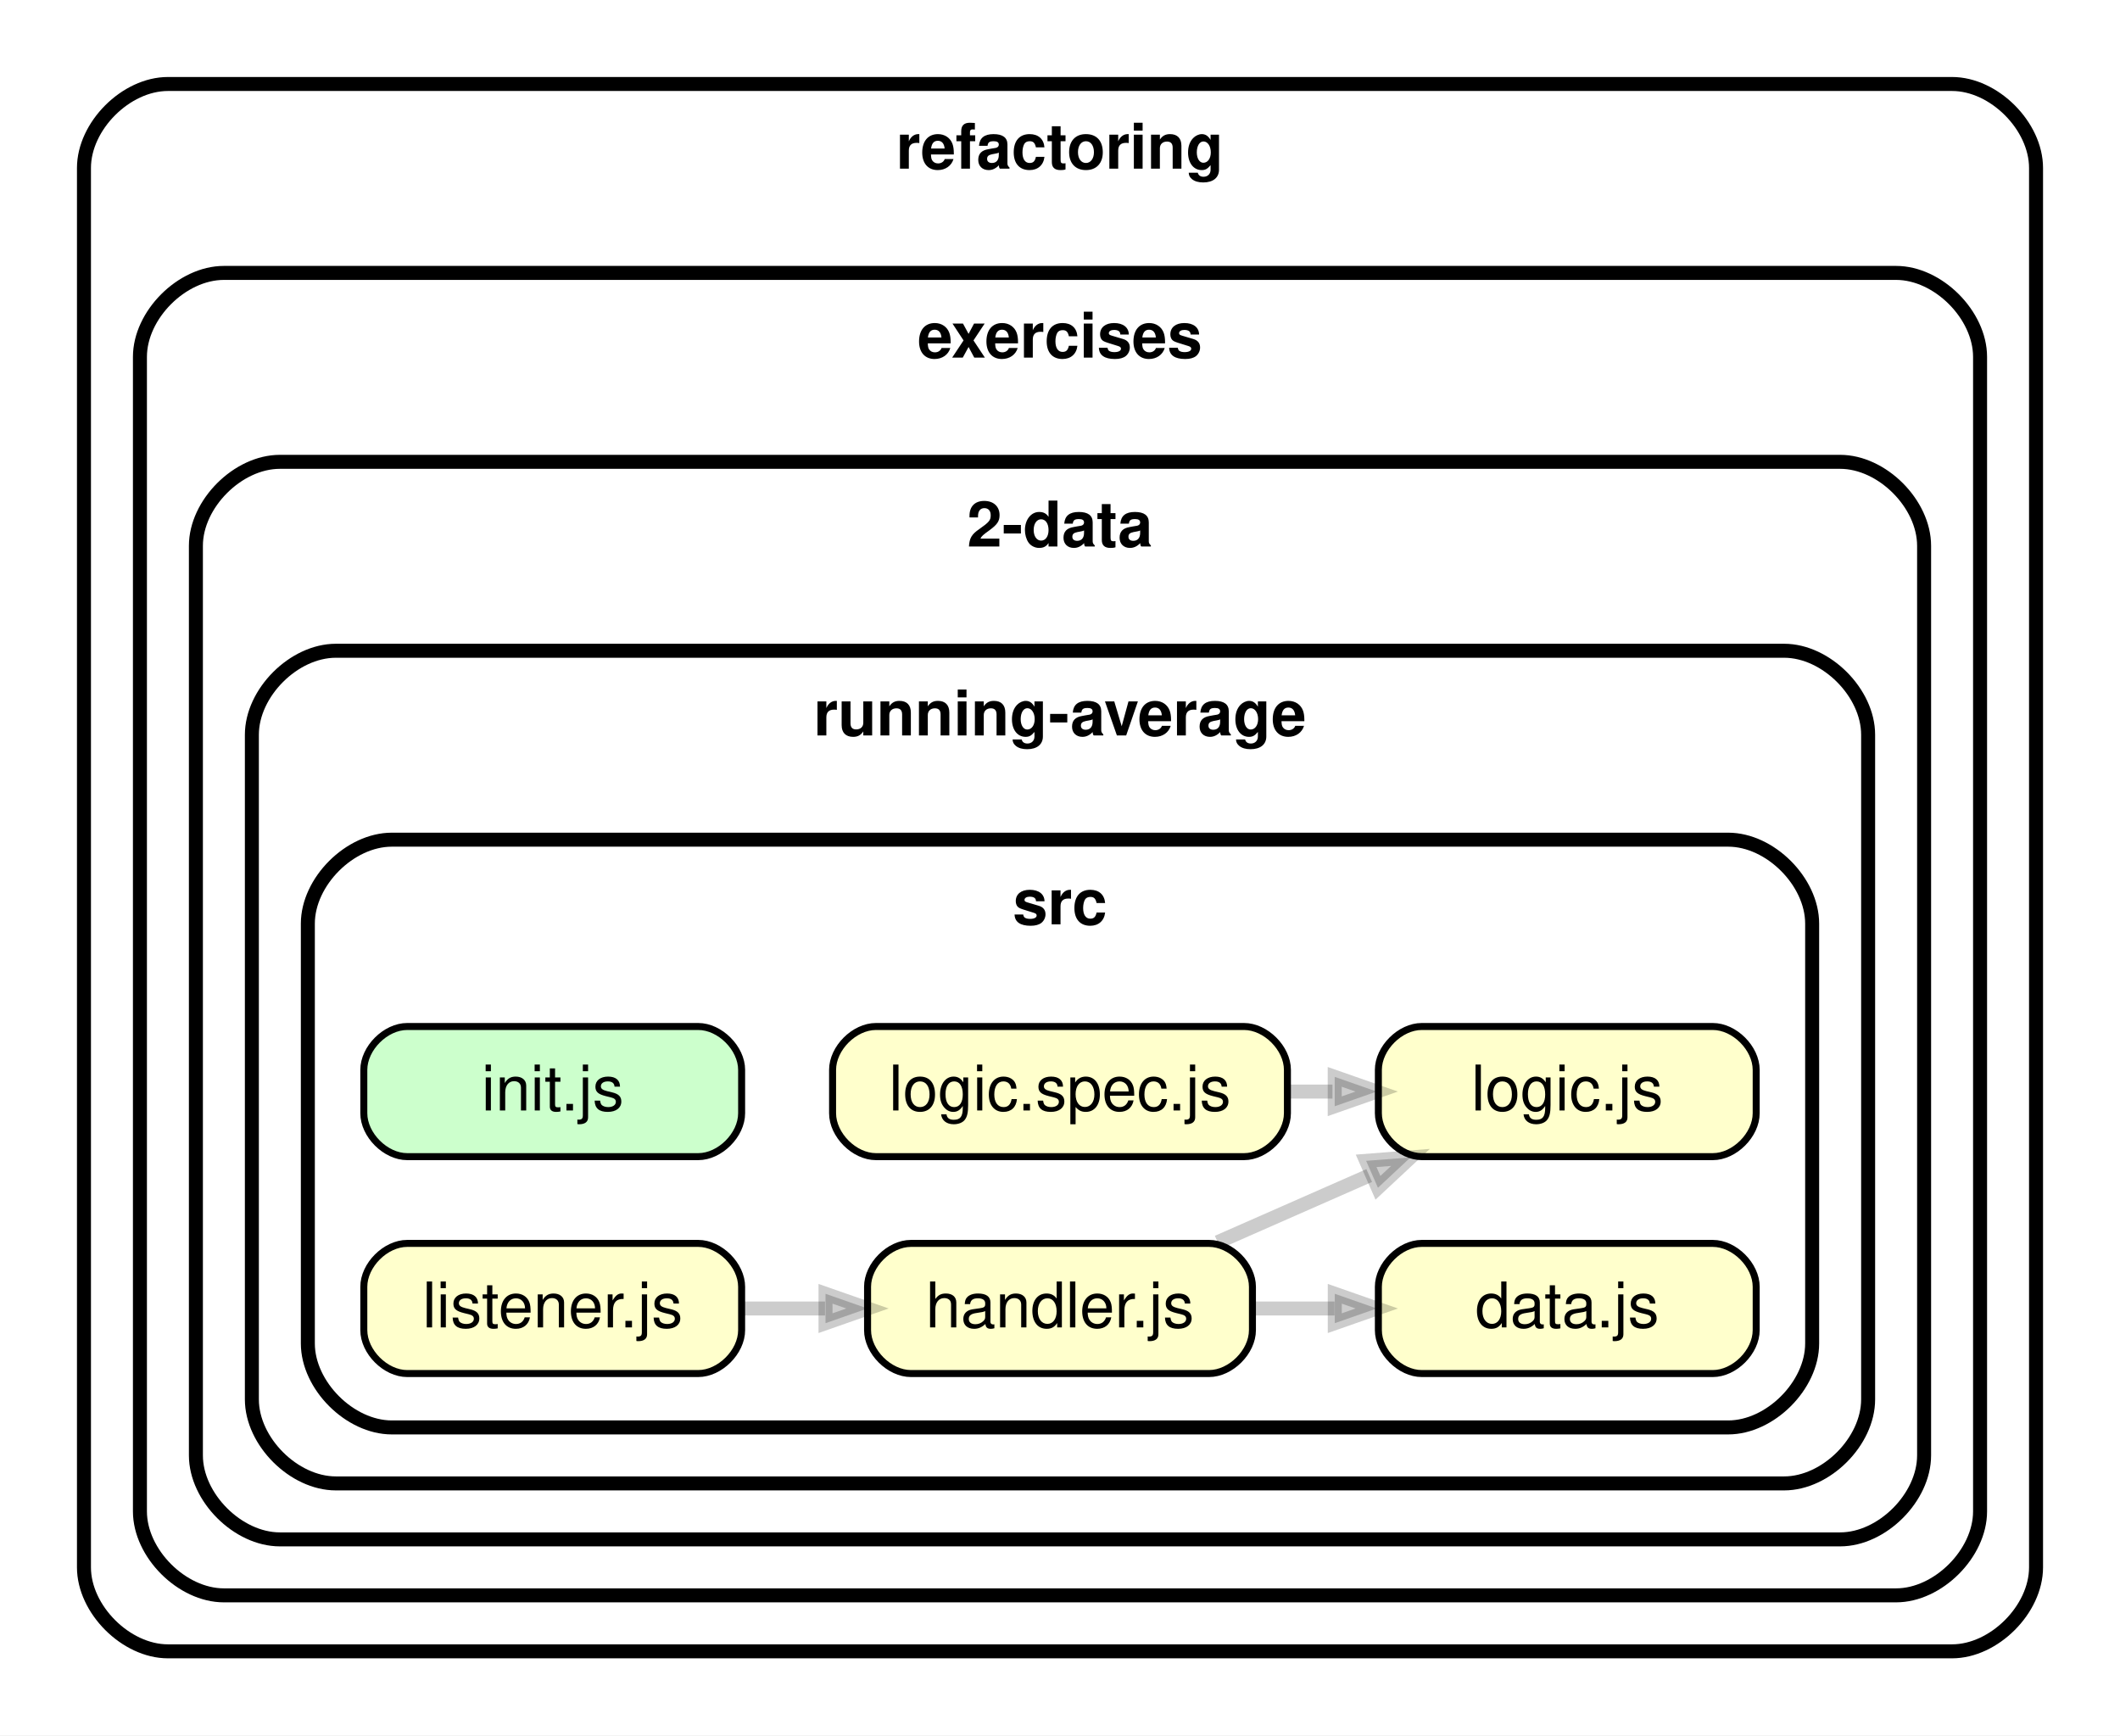
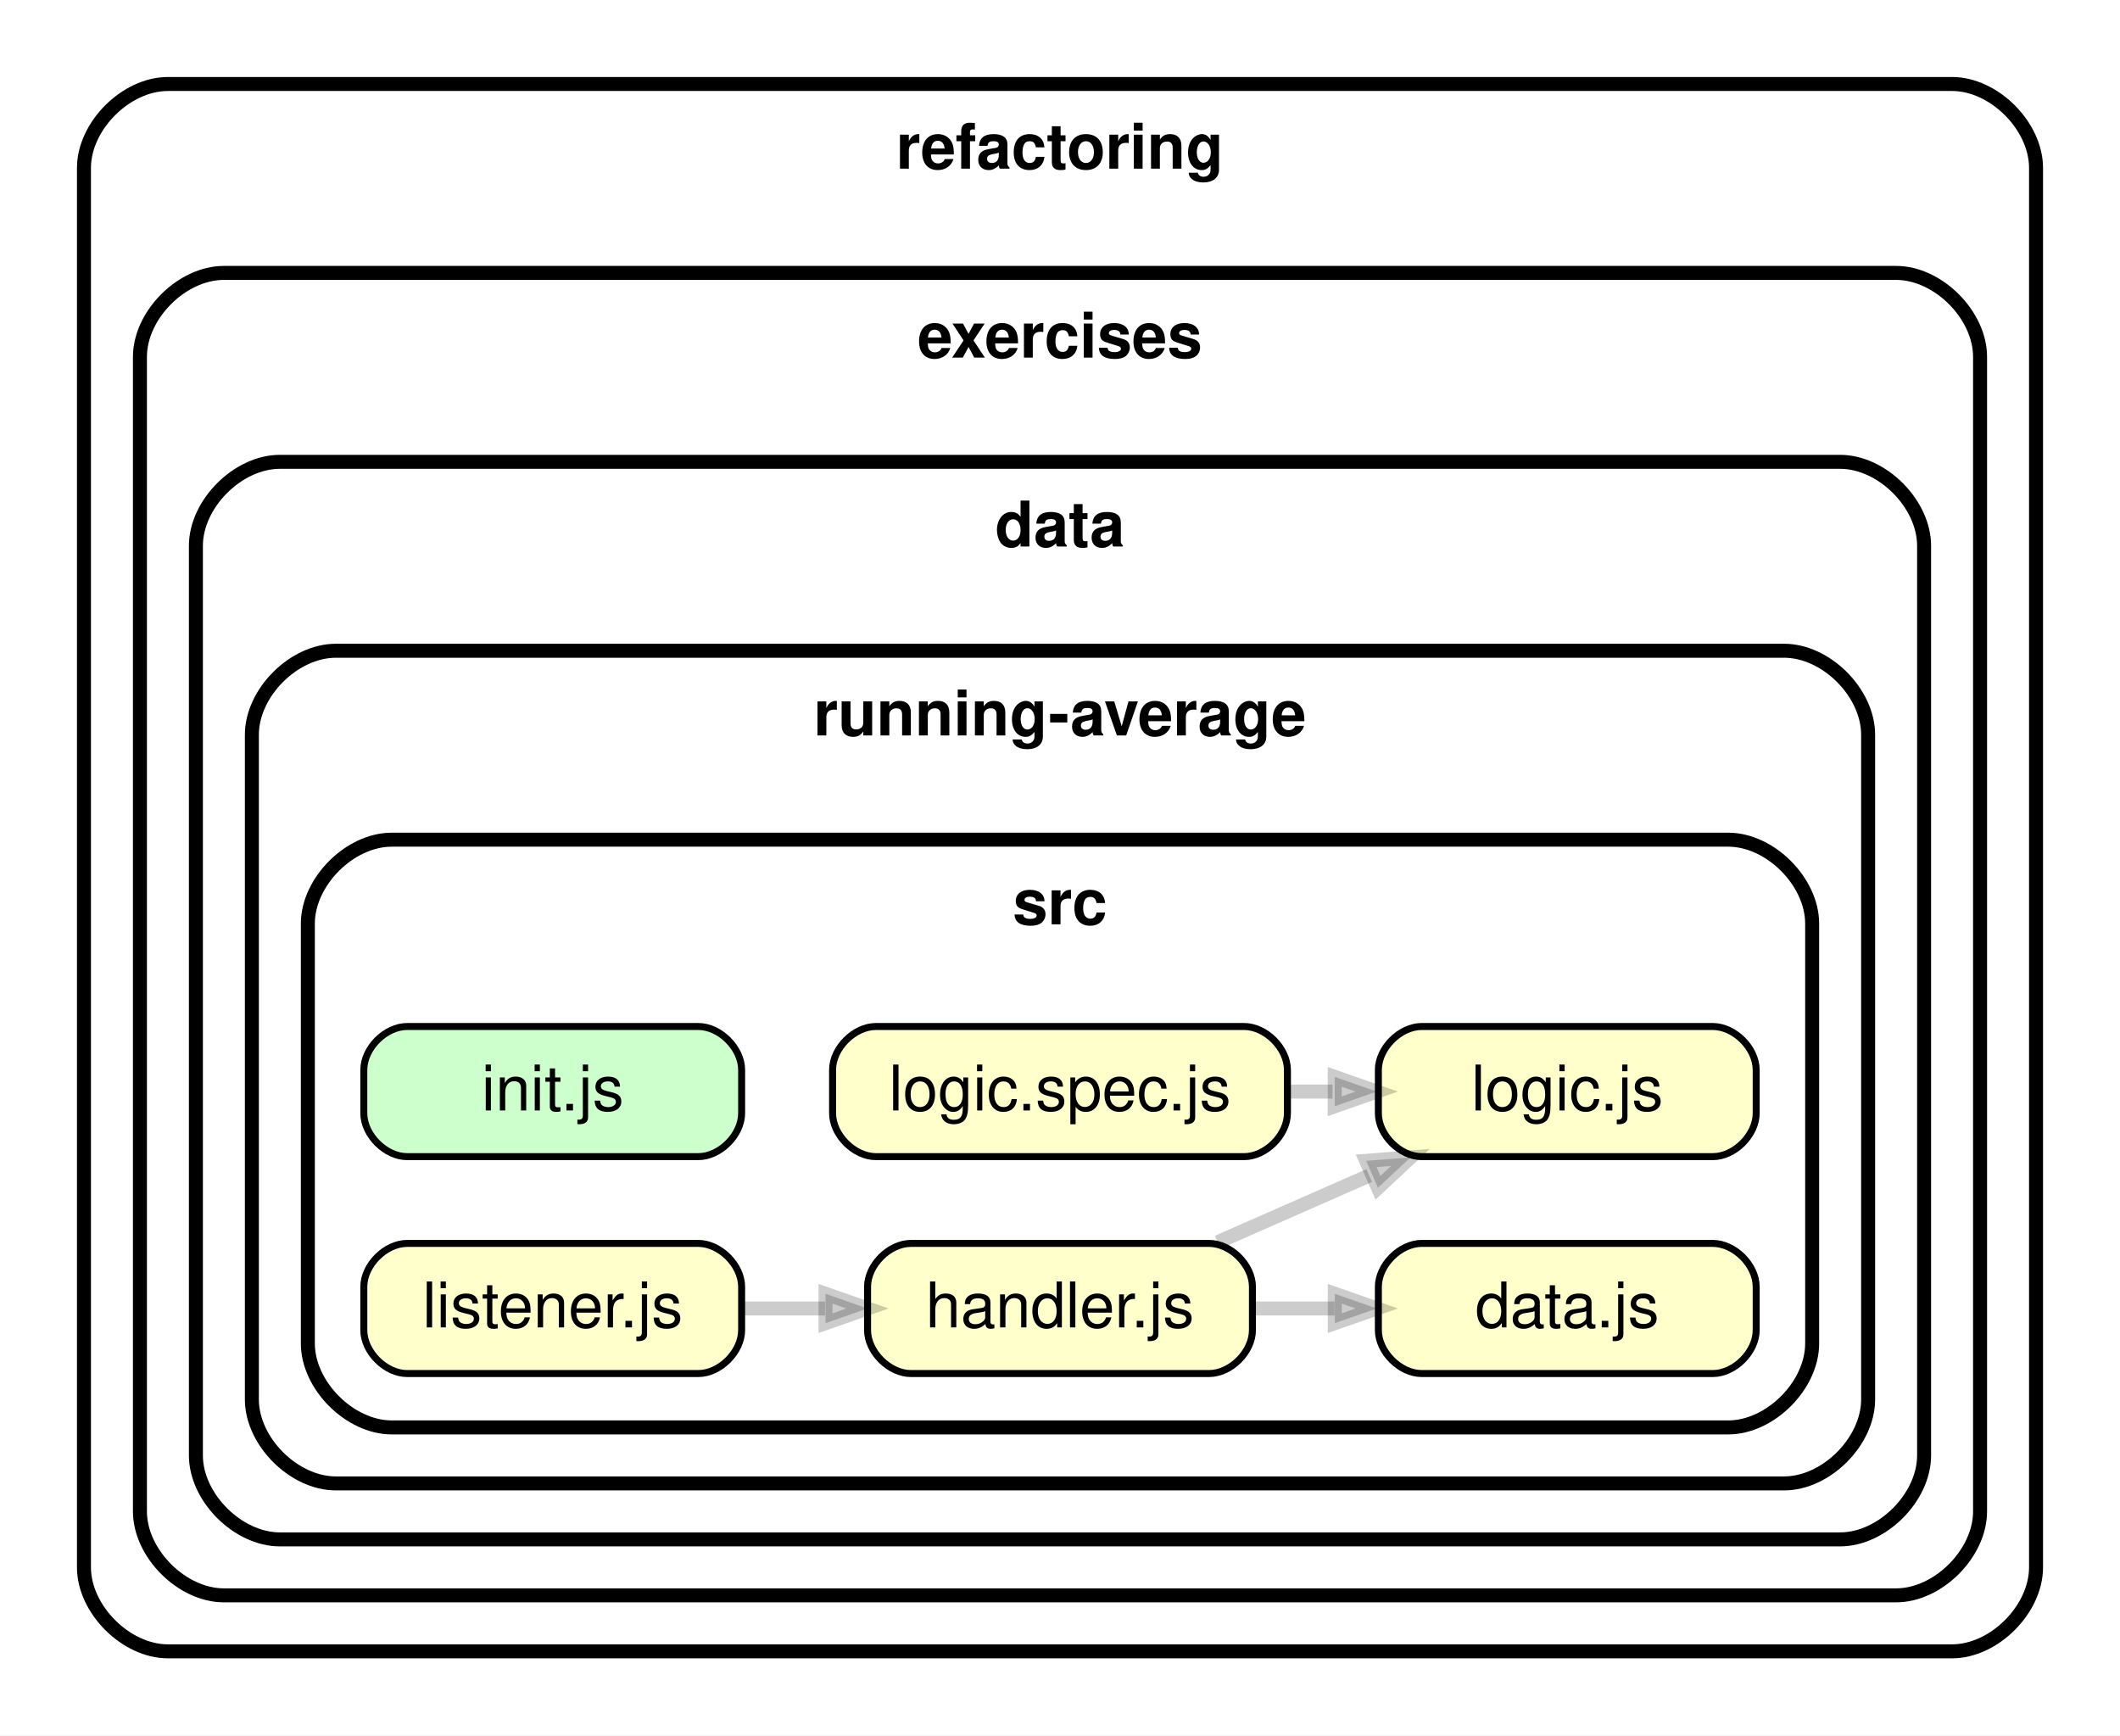
<svg xmlns="http://www.w3.org/2000/svg" xmlns:xlink="http://www.w3.org/1999/xlink" width="303pt" height="248pt" viewBox="0.00 0.00 303.01 248.00">
  <g id="graph0" class="graph" transform="scale(1 1) rotate(0) translate(4 244)">
    <polygon fill="white" stroke="transparent" points="-4,4 -4,-244 299.01,-244 299.01,4 -4,4" />
    <g id="clust1" class="cluster">
      <path fill="#ffffff" stroke="black" stroke-width="2" d="M20,-8C20,-8 275.01,-8 275.01,-8 281.01,-8 287.01,-14 287.01,-20 287.01,-20 287.01,-220 287.01,-220 287.01,-226 281.01,-232 275.01,-232 275.01,-232 20,-232 20,-232 14,-232 8,-226 8,-220 8,-220 8,-20 8,-20 8,-14 14,-8 20,-8" />
      <text text-anchor="middle" x="147.5" y="-219.9" font-family="Helvetica,sans-Serif" font-weight="bold" font-size="9.00">refactoring</text>
    </g>
    <g id="clust2" class="cluster">
      <path fill="#ffffff" stroke="black" stroke-width="2" d="M28,-16C28,-16 267.01,-16 267.01,-16 273.01,-16 279.01,-22 279.01,-28 279.01,-28 279.01,-193 279.01,-193 279.01,-199 273.01,-205 267.01,-205 267.01,-205 28,-205 28,-205 22,-205 16,-199 16,-193 16,-193 16,-28 16,-28 16,-22 22,-16 28,-16" />
      <text text-anchor="middle" x="147.5" y="-192.9" font-family="Helvetica,sans-Serif" font-weight="bold" font-size="9.00">exercises</text>
    </g>
    <g id="clust3" class="cluster">
      <path fill="#ffffff" stroke="black" stroke-width="2" d="M36,-24C36,-24 259.01,-24 259.01,-24 265.01,-24 271.01,-30 271.01,-36 271.01,-36 271.01,-166 271.01,-166 271.01,-172 265.01,-178 259.01,-178 259.01,-178 36,-178 36,-178 30,-178 24,-172 24,-166 24,-166 24,-36 24,-36 24,-30 30,-24 36,-24" />
-       <text text-anchor="middle" x="147.5" y="-165.9" font-family="Helvetica,sans-Serif" font-weight="bold" font-size="9.00">2-data</text>
+       <text text-anchor="middle" x="147.5" y="-165.9" font-family="Helvetica,sans-Serif" font-weight="bold" font-size="9.00">data</text>
    </g>
    <g id="clust4" class="cluster">
      <path fill="#ffffff" stroke="black" stroke-width="2" d="M44,-32C44,-32 251.01,-32 251.01,-32 257.01,-32 263.01,-38 263.01,-44 263.01,-44 263.01,-139 263.01,-139 263.01,-145 257.01,-151 251.01,-151 251.01,-151 44,-151 44,-151 38,-151 32,-145 32,-139 32,-139 32,-44 32,-44 32,-38 38,-32 44,-32" />
      <text text-anchor="middle" x="147.5" y="-138.9" font-family="Helvetica,sans-Serif" font-weight="bold" font-size="9.00">running-average</text>
    </g>
    <g id="clust5" class="cluster">
      <path fill="#ffffff" stroke="black" stroke-width="2" d="M52,-40C52,-40 243.01,-40 243.01,-40 249.01,-40 255.01,-46 255.01,-52 255.01,-52 255.01,-112 255.01,-112 255.01,-118 249.01,-124 243.01,-124 243.01,-124 52,-124 52,-124 46,-124 40,-118 40,-112 40,-112 40,-52 40,-52 40,-46 46,-40 52,-40" />
      <text text-anchor="middle" x="147.5" y="-111.9" font-family="Helvetica,sans-Serif" font-weight="bold" font-size="9.00">src</text>
    </g>
    <g id="node1" class="node">
      <g id="a_node1">
-         <a xlink:href="refactoring/exercises/2-data/running-average/src/data.js" xlink:title="data.js">
+         <a xlink:href="refactoring/exercises/data/running-average/src/data.js" xlink:title="data.js">
          <path fill="#ffffcc" stroke="black" d="M240.81,-66.3C240.81,-66.3 199.21,-66.3 199.21,-66.3 196.11,-66.3 193.01,-63.2 193.01,-60.1 193.01,-60.1 193.01,-53.9 193.01,-53.9 193.01,-50.8 196.11,-47.7 199.21,-47.7 199.21,-47.7 240.81,-47.7 240.81,-47.7 243.91,-47.7 247.01,-50.8 247.01,-53.9 247.01,-53.9 247.01,-60.1 247.01,-60.1 247.01,-63.2 243.91,-66.3 240.81,-66.3" />
          <text text-anchor="middle" x="220.01" y="-54.3" font-family="Helvetica,sans-Serif" font-size="9.00">data.js</text>
        </a>
      </g>
    </g>
    <g id="node2" class="node">
      <g id="a_node2">
-         <a xlink:href="refactoring/exercises/2-data/running-average/src/handler.js" xlink:title="handler.js">
+         <a xlink:href="refactoring/exercises/data/running-average/src/handler.js" xlink:title="handler.js">
          <path fill="#ffffcc" stroke="black" d="M168.81,-66.3C168.81,-66.3 126.2,-66.3 126.2,-66.3 123.1,-66.3 120,-63.2 120,-60.1 120,-60.1 120,-53.9 120,-53.9 120,-50.8 123.1,-47.7 126.2,-47.7 126.2,-47.7 168.81,-47.7 168.81,-47.7 171.91,-47.7 175.01,-50.8 175.01,-53.9 175.01,-53.9 175.01,-60.1 175.01,-60.1 175.01,-63.2 171.91,-66.3 168.81,-66.3" />
          <text text-anchor="middle" x="147.5" y="-54.3" font-family="Helvetica,sans-Serif" font-size="9.00">handler.js</text>
        </a>
      </g>
    </g>
    <g id="edge1" class="edge">
      <path fill="none" stroke="#000000" stroke-width="2" stroke-opacity="0.2" d="M175.16,-57C178.94,-57 182.87,-57 186.75,-57" />
      <polygon fill="#000000" fill-opacity="0.2" stroke="#000000" stroke-width="2" stroke-opacity="0.2" points="186.78,-59.1 192.78,-57 186.78,-54.9 186.78,-59.1" />
    </g>
    <g id="node3" class="node">
      <g id="a_node3">
-         <a xlink:href="refactoring/exercises/2-data/running-average/src/logic.js" xlink:title="logic.js">
+         <a xlink:href="refactoring/exercises/data/running-average/src/logic.js" xlink:title="logic.js">
          <path fill="#ffffcc" stroke="black" d="M240.81,-97.3C240.81,-97.3 199.21,-97.3 199.21,-97.3 196.11,-97.3 193.01,-94.2 193.01,-91.1 193.01,-91.1 193.01,-84.9 193.01,-84.9 193.01,-81.8 196.11,-78.7 199.21,-78.7 199.21,-78.7 240.81,-78.7 240.81,-78.7 243.91,-78.7 247.01,-81.8 247.01,-84.9 247.01,-84.9 247.01,-91.1 247.01,-91.1 247.01,-94.2 243.91,-97.3 240.81,-97.3" />
          <text text-anchor="middle" x="220.01" y="-85.3" font-family="Helvetica,sans-Serif" font-size="9.00">logic.js</text>
        </a>
      </g>
    </g>
    <g id="edge2" class="edge">
      <path fill="none" stroke="#000000" stroke-width="2" stroke-opacity="0.2" d="M170.04,-66.47C176.87,-69.47 184.52,-72.84 191.7,-76" />
      <polygon fill="#000000" fill-opacity="0.2" stroke="#000000" stroke-width="2" stroke-opacity="0.2" points="191.26,-78.1 197.6,-78.59 192.95,-74.25 191.26,-78.1" />
    </g>
    <g id="node4" class="node">
      <g id="a_node4">
-         <a xlink:href="refactoring/exercises/2-data/running-average/src/init.js" xlink:title="init.js">
+         <a xlink:href="refactoring/exercises/data/running-average/src/init.js" xlink:title="init.js">
          <path fill="#ccffcc" stroke="black" d="M95.8,-97.3C95.8,-97.3 54.2,-97.3 54.2,-97.3 51.1,-97.3 48,-94.2 48,-91.1 48,-91.1 48,-84.9 48,-84.9 48,-81.8 51.1,-78.7 54.2,-78.7 54.2,-78.7 95.8,-78.7 95.8,-78.7 98.9,-78.7 102,-81.8 102,-84.9 102,-84.9 102,-91.1 102,-91.1 102,-94.2 98.9,-97.3 95.8,-97.3" />
          <text text-anchor="middle" x="75" y="-85.3" font-family="Helvetica,sans-Serif" font-size="9.00">init.js</text>
        </a>
      </g>
    </g>
    <g id="node5" class="node">
      <g id="a_node5">
-         <a xlink:href="refactoring/exercises/2-data/running-average/src/listener.js" xlink:title="listener.js">
+         <a xlink:href="refactoring/exercises/data/running-average/src/listener.js" xlink:title="listener.js">
          <path fill="#ffffcc" stroke="black" d="M95.8,-66.3C95.8,-66.3 54.2,-66.3 54.2,-66.3 51.1,-66.3 48,-63.2 48,-60.1 48,-60.1 48,-53.9 48,-53.9 48,-50.8 51.1,-47.7 54.2,-47.7 54.2,-47.7 95.8,-47.7 95.8,-47.7 98.9,-47.7 102,-50.8 102,-53.9 102,-53.9 102,-60.1 102,-60.1 102,-63.2 98.9,-66.3 95.8,-66.3" />
          <text text-anchor="middle" x="75" y="-54.3" font-family="Helvetica,sans-Serif" font-size="9.00">listener.js</text>
        </a>
      </g>
    </g>
    <g id="edge3" class="edge">
      <path fill="none" stroke="#000000" stroke-width="2" stroke-opacity="0.2" d="M102.25,-57C106.06,-57 110.01,-57 113.92,-57" />
      <polygon fill="#000000" fill-opacity="0.2" stroke="#000000" stroke-width="2" stroke-opacity="0.2" points="113.99,-59.1 119.99,-57 113.99,-54.9 113.99,-59.1" />
    </g>
    <g id="node6" class="node">
      <g id="a_node6">
-         <a xlink:href="refactoring/exercises/2-data/running-average/src/logic.spec.js" xlink:title="logic.spec.js">
+         <a xlink:href="refactoring/exercises/data/running-average/src/logic.spec.js" xlink:title="logic.spec.js">
          <path fill="#ffffcc" stroke="black" d="M173.81,-97.3C173.81,-97.3 121.2,-97.3 121.2,-97.3 118.1,-97.3 115,-94.2 115,-91.1 115,-91.1 115,-84.9 115,-84.9 115,-81.8 118.1,-78.7 121.2,-78.7 121.2,-78.7 173.81,-78.7 173.81,-78.7 176.91,-78.7 180.01,-81.8 180.01,-84.9 180.01,-84.9 180.01,-91.1 180.01,-91.1 180.01,-94.2 176.91,-97.3 173.81,-97.3" />
          <text text-anchor="middle" x="147.5" y="-85.3" font-family="Helvetica,sans-Serif" font-size="9.00">logic.spec.js</text>
        </a>
      </g>
    </g>
    <g id="edge4" class="edge">
      <path fill="none" stroke="#000000" stroke-width="2" stroke-opacity="0.2" d="M180.04,-88C182.17,-88 184.31,-88 186.45,-88" />
      <polygon fill="#000000" fill-opacity="0.2" stroke="#000000" stroke-width="2" stroke-opacity="0.2" points="186.77,-90.1 192.77,-88 186.77,-85.9 186.77,-90.1" />
    </g>
  </g>
</svg>
